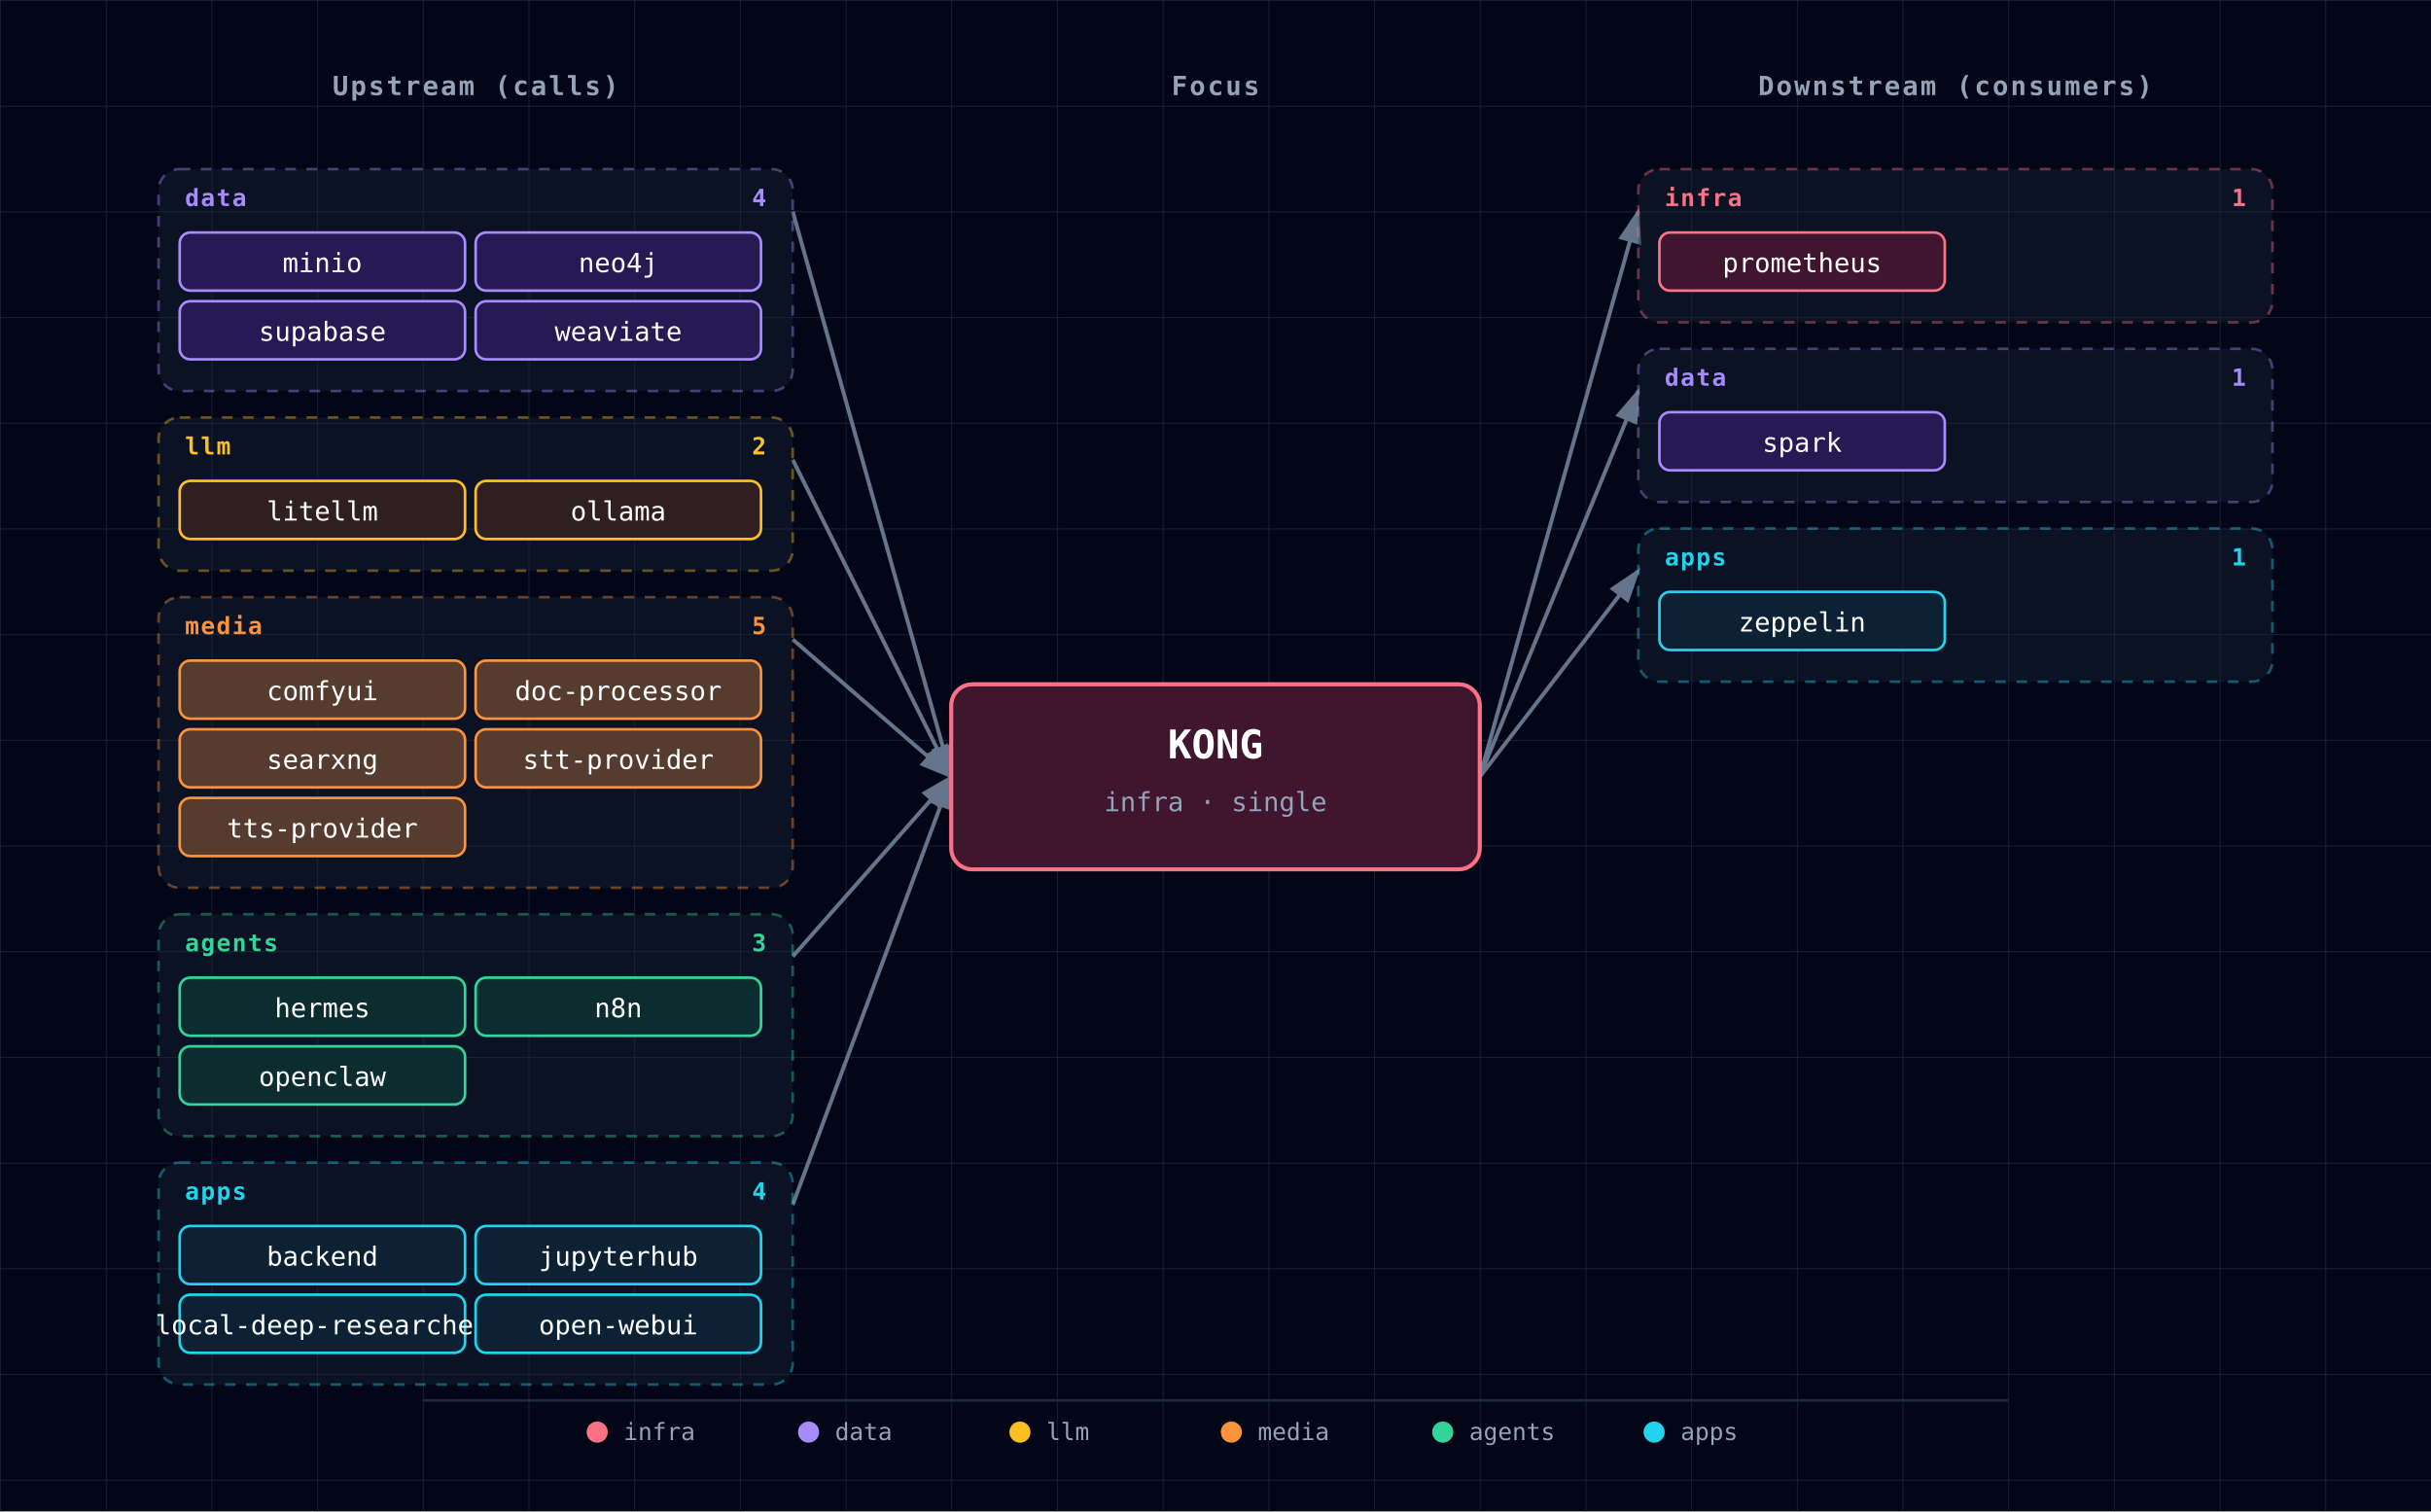
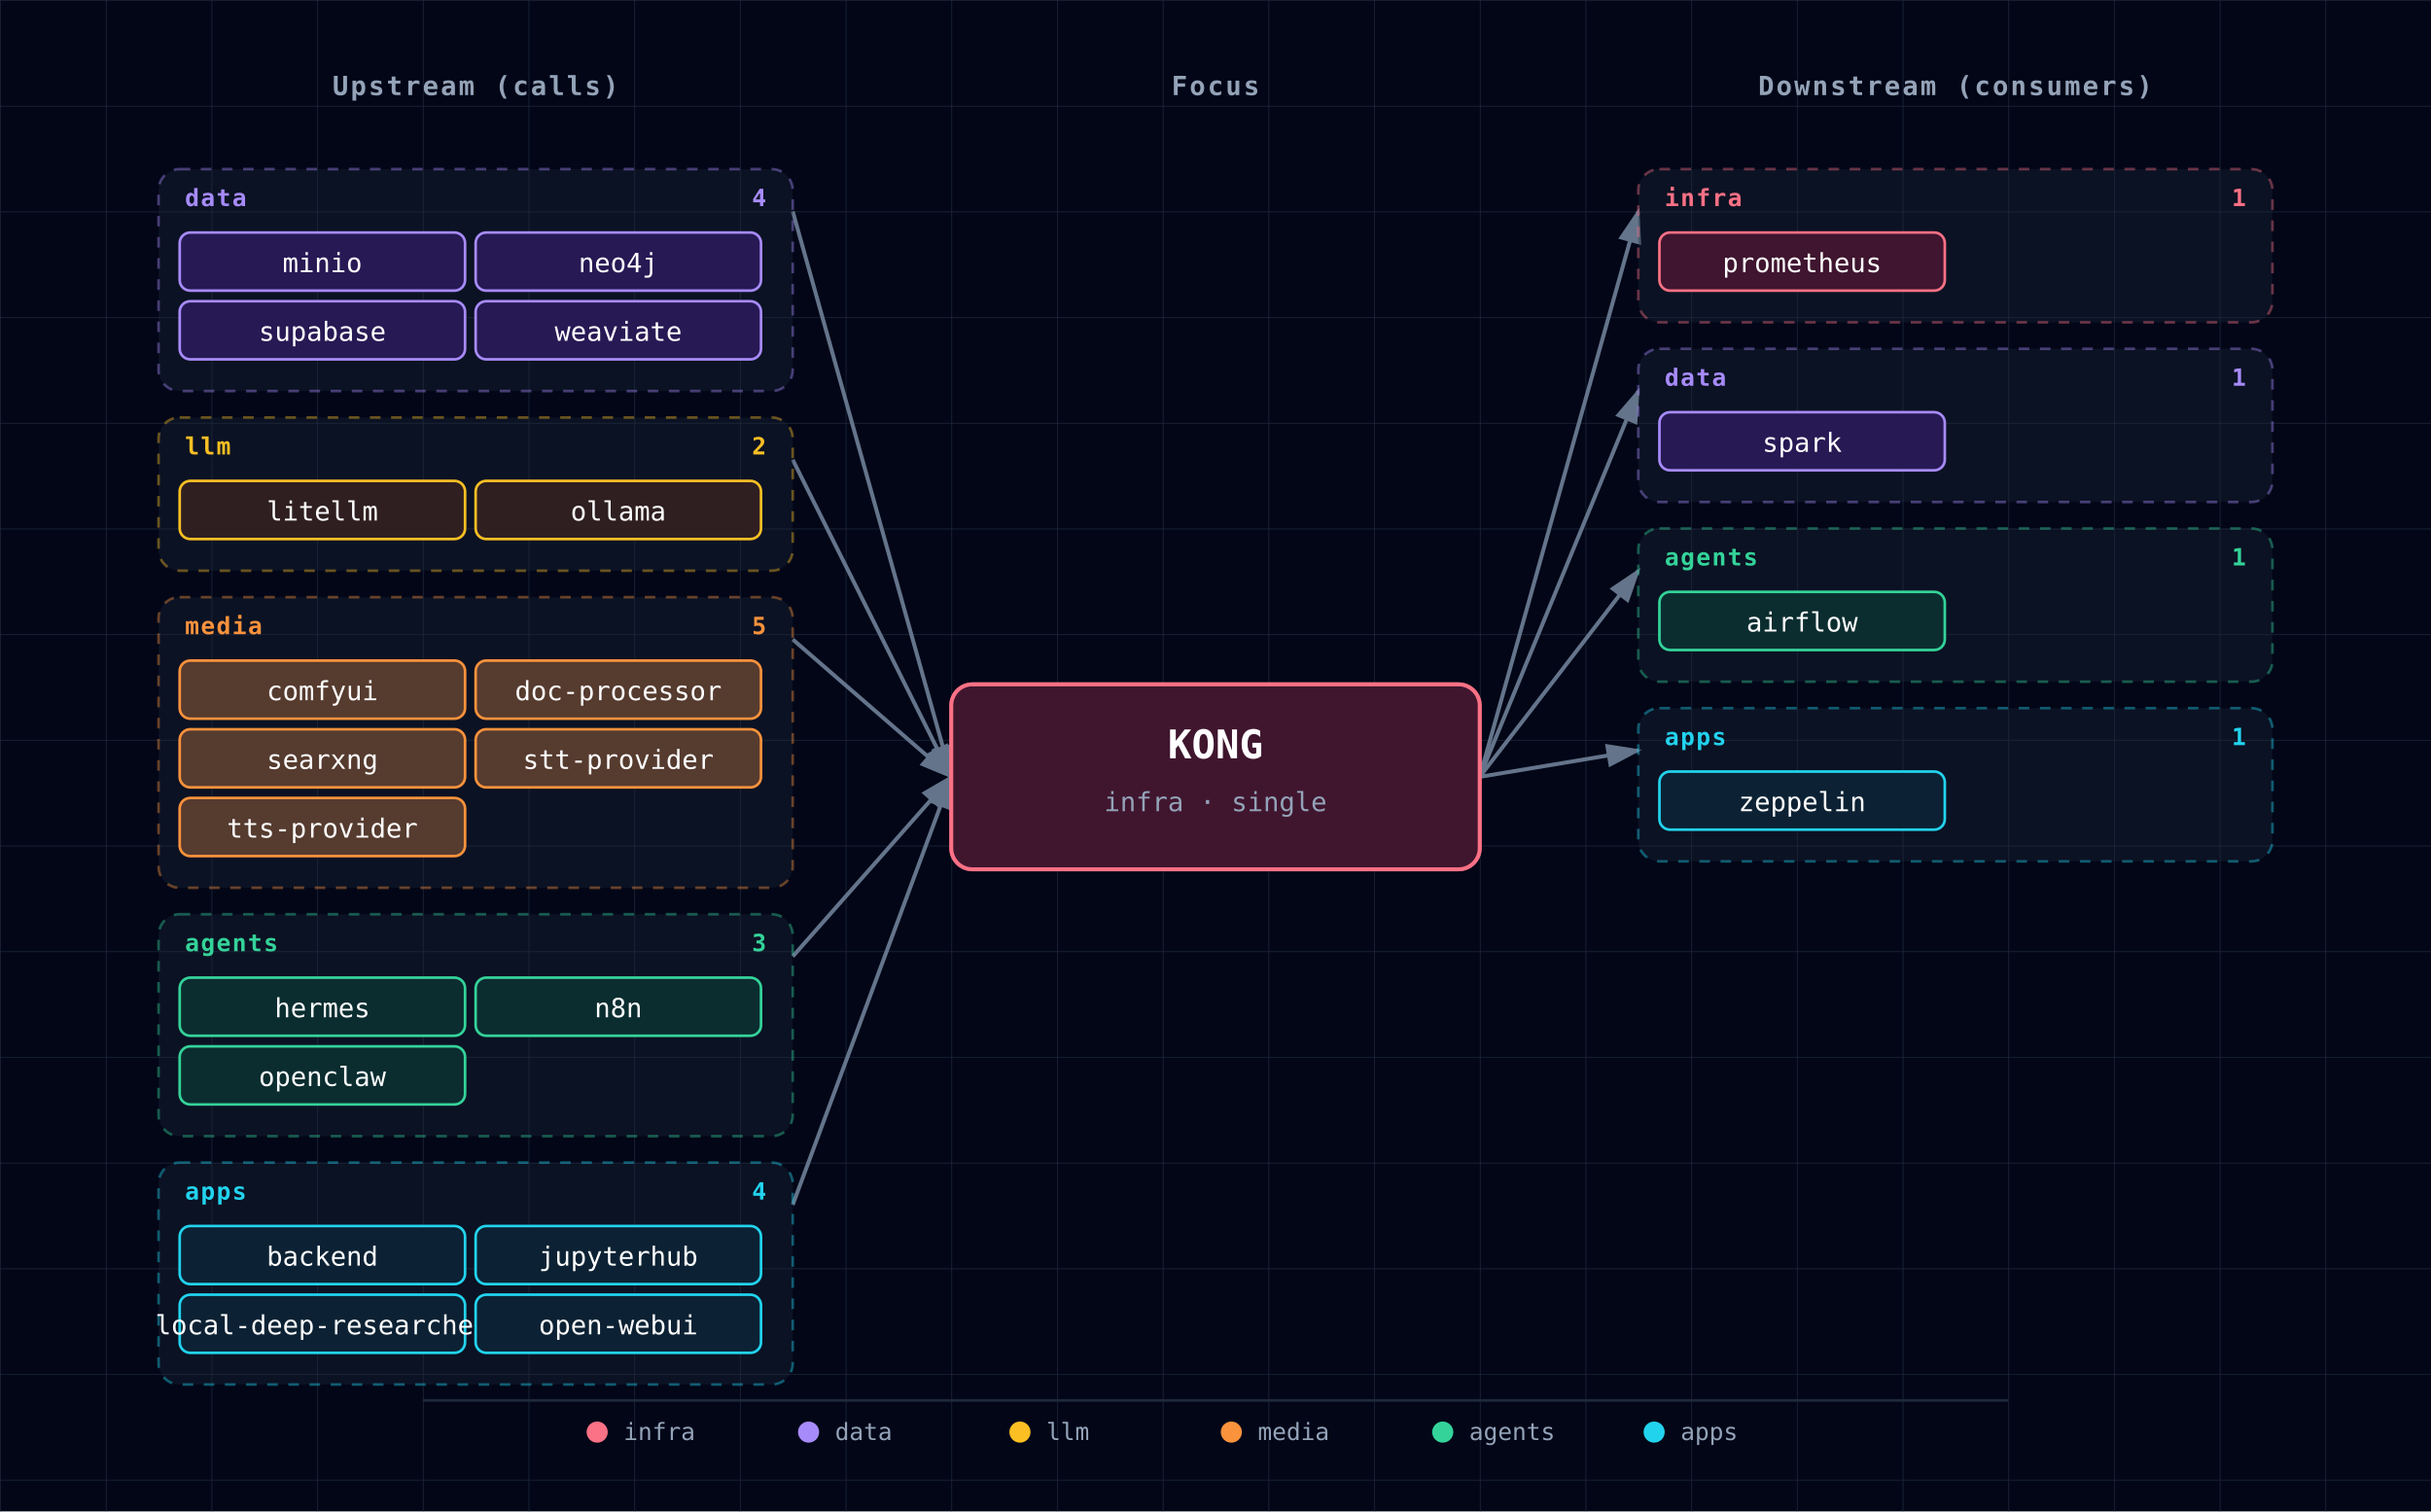
<svg xmlns="http://www.w3.org/2000/svg" viewBox="0 0 920 572" font-family="'JetBrains Mono', 'Fira Code', Menlo, Consolas, monospace">
  <defs>
    <pattern id="grid" width="40" height="40" patternUnits="userSpaceOnUse">
      <path d="M 40 0 L 0 0 0 40" fill="none" stroke="#1e293b" stroke-width="0.5" />
    </pattern>
    <marker id="arrowhead" markerWidth="9" markerHeight="6" refX="8" refY="3" orient="auto">
      <polygon points="0 0, 9 3, 0 6" fill="#64748b" />
    </marker>
    <filter id="focus-glow" x="-50%" y="-50%" width="200%" height="200%">
      <feGaussianBlur in="SourceAlpha" stdDeviation="6" />
      <feFlood flood-color="#fb7185" flood-opacity="0.6" />
      <feComposite in2="SourceAlpha" operator="in" />
      <feMerge>
        <feMergeNode />
        <feMergeNode in="SourceGraphic" />
      </feMerge>
    </filter>
  </defs>
  <rect width="920" height="572" fill="#020617" />
  <rect width="920" height="572" fill="url(#grid)" />
  <text x="180" y="36" fill="#94a3b8" font-size="10" font-weight="600" text-anchor="middle" letter-spacing="0.08em">Upstream (calls)</text>
  <text x="460" y="36" fill="#94a3b8" font-size="10" font-weight="600" text-anchor="middle" letter-spacing="0.08em">Focus</text>
  <text x="740" y="36" fill="#94a3b8" font-size="10" font-weight="600" text-anchor="middle" letter-spacing="0.08em">Downstream (consumers)</text>
  <line x1="300" y1="80" x2="360" y2="294" stroke="#64748b" stroke-width="1.5" marker-end="url(#arrowhead)" />
  <line x1="300" y1="174" x2="360" y2="294" stroke="#64748b" stroke-width="1.5" marker-end="url(#arrowhead)" />
  <line x1="300" y1="242" x2="360" y2="294" stroke="#64748b" stroke-width="1.5" marker-end="url(#arrowhead)" />
  <line x1="300" y1="362" x2="360" y2="294" stroke="#64748b" stroke-width="1.5" marker-end="url(#arrowhead)" />
  <line x1="300" y1="456" x2="360" y2="294" stroke="#64748b" stroke-width="1.5" marker-end="url(#arrowhead)" />
  <line x1="560" y1="294" x2="620" y2="80" stroke="#64748b" stroke-width="1.5" marker-end="url(#arrowhead)" />
  <line x1="560" y1="294" x2="620" y2="148" stroke="#64748b" stroke-width="1.5" marker-end="url(#arrowhead)" />
  <line x1="560" y1="294" x2="620" y2="216" stroke="#64748b" stroke-width="1.5" marker-end="url(#arrowhead)" />
+   <line x1="560" y1="294" x2="620" y2="284" stroke="#64748b" stroke-width="1.5" marker-end="url(#arrowhead)" />
  <g>
    <g class="cluster">
      <rect x="60" y="64" width="240" height="84" rx="8" fill="rgba(30,41,59,0.35)" stroke="#a78bfa" stroke-width="1" stroke-dasharray="4,4" stroke-opacity="0.4" />
      <text x="70" y="78" fill="#a78bfa" font-size="9" font-weight="700" text-anchor="start" style="letter-spacing:0.06em;text-transform:uppercase;">data</text>
      <text x="290" y="78" fill="#a78bfa" font-size="9" font-weight="600" text-anchor="end">4</text>
    </g>
    <g>
      <rect x="68" y="88" width="108" height="22" rx="4" fill="#0f172a" />
      <rect x="68" y="88" width="108" height="22" rx="4" fill="rgba(76, 29, 149, 0.4)" stroke="#a78bfa" stroke-width="1" />
      <text x="122" y="103" fill="white" font-size="10" text-anchor="middle">minio</text>
    </g>
    <g>
      <rect x="180" y="88" width="108" height="22" rx="4" fill="#0f172a" />
      <rect x="180" y="88" width="108" height="22" rx="4" fill="rgba(76, 29, 149, 0.4)" stroke="#a78bfa" stroke-width="1" />
      <text x="234" y="103" fill="white" font-size="10" text-anchor="middle">neo4j</text>
    </g>
    <g>
      <rect x="68" y="114" width="108" height="22" rx="4" fill="#0f172a" />
      <rect x="68" y="114" width="108" height="22" rx="4" fill="rgba(76, 29, 149, 0.4)" stroke="#a78bfa" stroke-width="1" />
      <text x="122" y="129" fill="white" font-size="10" text-anchor="middle">supabase</text>
    </g>
    <g>
      <rect x="180" y="114" width="108" height="22" rx="4" fill="#0f172a" />
      <rect x="180" y="114" width="108" height="22" rx="4" fill="rgba(76, 29, 149, 0.4)" stroke="#a78bfa" stroke-width="1" />
      <text x="234" y="129" fill="white" font-size="10" text-anchor="middle">weaviate</text>
    </g>
    <g class="cluster">
      <rect x="60" y="158" width="240" height="58" rx="8" fill="rgba(30,41,59,0.35)" stroke="#fbbf24" stroke-width="1" stroke-dasharray="4,4" stroke-opacity="0.4" />
      <text x="70" y="172" fill="#fbbf24" font-size="9" font-weight="700" text-anchor="start" style="letter-spacing:0.06em;text-transform:uppercase;">llm</text>
      <text x="290" y="172" fill="#fbbf24" font-size="9" font-weight="600" text-anchor="end">2</text>
    </g>
    <g>
      <rect x="68" y="182" width="108" height="22" rx="4" fill="#0f172a" />
      <rect x="68" y="182" width="108" height="22" rx="4" fill="rgba(120, 53, 15, 0.3)" stroke="#fbbf24" stroke-width="1" />
      <text x="122" y="197" fill="white" font-size="10" text-anchor="middle">litellm</text>
    </g>
    <g>
      <rect x="180" y="182" width="108" height="22" rx="4" fill="#0f172a" />
      <rect x="180" y="182" width="108" height="22" rx="4" fill="rgba(120, 53, 15, 0.3)" stroke="#fbbf24" stroke-width="1" />
      <text x="234" y="197" fill="white" font-size="10" text-anchor="middle">ollama</text>
    </g>
    <g class="cluster">
      <rect x="60" y="226" width="240" height="110" rx="8" fill="rgba(30,41,59,0.35)" stroke="#fb923c" stroke-width="1" stroke-dasharray="4,4" stroke-opacity="0.4" />
      <text x="70" y="240" fill="#fb923c" font-size="9" font-weight="700" text-anchor="start" style="letter-spacing:0.06em;text-transform:uppercase;">media</text>
      <text x="290" y="240" fill="#fb923c" font-size="9" font-weight="600" text-anchor="end">5</text>
    </g>
    <g>
      <rect x="68" y="250" width="108" height="22" rx="4" fill="#0f172a" />
      <rect x="68" y="250" width="108" height="22" rx="4" fill="rgba(251, 146, 60, 0.3)" stroke="#fb923c" stroke-width="1" />
      <text x="122" y="265" fill="white" font-size="10" text-anchor="middle">comfyui</text>
    </g>
    <g>
      <rect x="180" y="250" width="108" height="22" rx="4" fill="#0f172a" />
      <rect x="180" y="250" width="108" height="22" rx="4" fill="rgba(251, 146, 60, 0.3)" stroke="#fb923c" stroke-width="1" />
      <text x="234" y="265" fill="white" font-size="10" text-anchor="middle">doc-processor</text>
    </g>
    <g>
      <rect x="68" y="276" width="108" height="22" rx="4" fill="#0f172a" />
      <rect x="68" y="276" width="108" height="22" rx="4" fill="rgba(251, 146, 60, 0.3)" stroke="#fb923c" stroke-width="1" />
      <text x="122" y="291" fill="white" font-size="10" text-anchor="middle">searxng</text>
    </g>
    <g>
      <rect x="180" y="276" width="108" height="22" rx="4" fill="#0f172a" />
      <rect x="180" y="276" width="108" height="22" rx="4" fill="rgba(251, 146, 60, 0.3)" stroke="#fb923c" stroke-width="1" />
      <text x="234" y="291" fill="white" font-size="10" text-anchor="middle">stt-provider</text>
    </g>
    <g>
      <rect x="68" y="302" width="108" height="22" rx="4" fill="#0f172a" />
      <rect x="68" y="302" width="108" height="22" rx="4" fill="rgba(251, 146, 60, 0.3)" stroke="#fb923c" stroke-width="1" />
      <text x="122" y="317" fill="white" font-size="10" text-anchor="middle">tts-provider</text>
    </g>
    <g class="cluster">
      <rect x="60" y="346" width="240" height="84" rx="8" fill="rgba(30,41,59,0.35)" stroke="#34d399" stroke-width="1" stroke-dasharray="4,4" stroke-opacity="0.4" />
      <text x="70" y="360" fill="#34d399" font-size="9" font-weight="700" text-anchor="start" style="letter-spacing:0.06em;text-transform:uppercase;">agents</text>
      <text x="290" y="360" fill="#34d399" font-size="9" font-weight="600" text-anchor="end">3</text>
    </g>
    <g>
      <rect x="68" y="370" width="108" height="22" rx="4" fill="#0f172a" />
      <rect x="68" y="370" width="108" height="22" rx="4" fill="rgba(6, 78, 59, 0.4)" stroke="#34d399" stroke-width="1" />
      <text x="122" y="385" fill="white" font-size="10" text-anchor="middle">hermes</text>
    </g>
    <g>
      <rect x="180" y="370" width="108" height="22" rx="4" fill="#0f172a" />
      <rect x="180" y="370" width="108" height="22" rx="4" fill="rgba(6, 78, 59, 0.4)" stroke="#34d399" stroke-width="1" />
      <text x="234" y="385" fill="white" font-size="10" text-anchor="middle">n8n</text>
    </g>
    <g>
      <rect x="68" y="396" width="108" height="22" rx="4" fill="#0f172a" />
      <rect x="68" y="396" width="108" height="22" rx="4" fill="rgba(6, 78, 59, 0.4)" stroke="#34d399" stroke-width="1" />
      <text x="122" y="411" fill="white" font-size="10" text-anchor="middle">openclaw</text>
    </g>
    <g class="cluster">
      <rect x="60" y="440" width="240" height="84" rx="8" fill="rgba(30,41,59,0.35)" stroke="#22d3ee" stroke-width="1" stroke-dasharray="4,4" stroke-opacity="0.4" />
      <text x="70" y="454" fill="#22d3ee" font-size="9" font-weight="700" text-anchor="start" style="letter-spacing:0.06em;text-transform:uppercase;">apps</text>
      <text x="290" y="454" fill="#22d3ee" font-size="9" font-weight="600" text-anchor="end">4</text>
    </g>
    <g>
      <rect x="68" y="464" width="108" height="22" rx="4" fill="#0f172a" />
      <rect x="68" y="464" width="108" height="22" rx="4" fill="rgba(8, 51, 68, 0.4)" stroke="#22d3ee" stroke-width="1" />
      <text x="122" y="479" fill="white" font-size="10" text-anchor="middle">backend</text>
    </g>
    <g>
      <rect x="180" y="464" width="108" height="22" rx="4" fill="#0f172a" />
      <rect x="180" y="464" width="108" height="22" rx="4" fill="rgba(8, 51, 68, 0.4)" stroke="#22d3ee" stroke-width="1" />
      <text x="234" y="479" fill="white" font-size="10" text-anchor="middle">jupyterhub</text>
    </g>
    <g>
      <rect x="68" y="490" width="108" height="22" rx="4" fill="#0f172a" />
      <rect x="68" y="490" width="108" height="22" rx="4" fill="rgba(8, 51, 68, 0.4)" stroke="#22d3ee" stroke-width="1" />
      <text x="122" y="505" fill="white" font-size="10" text-anchor="middle">local-deep-researcher</text>
    </g>
    <g>
      <rect x="180" y="490" width="108" height="22" rx="4" fill="#0f172a" />
      <rect x="180" y="490" width="108" height="22" rx="4" fill="rgba(8, 51, 68, 0.4)" stroke="#22d3ee" stroke-width="1" />
      <text x="234" y="505" fill="white" font-size="10" text-anchor="middle">open-webui</text>
    </g>
  </g>
  <g>
    <g class="cluster">
      <rect x="620" y="64" width="240" height="58" rx="8" fill="rgba(30,41,59,0.35)" stroke="#fb7185" stroke-width="1" stroke-dasharray="4,4" stroke-opacity="0.4" />
      <text x="630" y="78" fill="#fb7185" font-size="9" font-weight="700" text-anchor="start" style="letter-spacing:0.06em;text-transform:uppercase;">infra</text>
      <text x="850" y="78" fill="#fb7185" font-size="9" font-weight="600" text-anchor="end">1</text>
    </g>
    <g>
      <rect x="628" y="88" width="108" height="22" rx="4" fill="#0f172a" />
      <rect x="628" y="88" width="108" height="22" rx="4" fill="rgba(136, 19, 55, 0.4)" stroke="#fb7185" stroke-width="1" />
      <text x="682" y="103" fill="white" font-size="10" text-anchor="middle">prometheus</text>
    </g>
    <g class="cluster">
      <rect x="620" y="132" width="240" height="58" rx="8" fill="rgba(30,41,59,0.35)" stroke="#a78bfa" stroke-width="1" stroke-dasharray="4,4" stroke-opacity="0.4" />
      <text x="630" y="146" fill="#a78bfa" font-size="9" font-weight="700" text-anchor="start" style="letter-spacing:0.06em;text-transform:uppercase;">data</text>
      <text x="850" y="146" fill="#a78bfa" font-size="9" font-weight="600" text-anchor="end">1</text>
    </g>
    <g>
      <rect x="628" y="156" width="108" height="22" rx="4" fill="#0f172a" />
      <rect x="628" y="156" width="108" height="22" rx="4" fill="rgba(76, 29, 149, 0.4)" stroke="#a78bfa" stroke-width="1" />
      <text x="682" y="171" fill="white" font-size="10" text-anchor="middle">spark</text>
    </g>
    <g class="cluster">
-       <rect x="620" y="200" width="240" height="58" rx="8" fill="rgba(30,41,59,0.35)" stroke="#22d3ee" stroke-width="1" stroke-dasharray="4,4" stroke-opacity="0.4" />
-       <text x="630" y="214" fill="#22d3ee" font-size="9" font-weight="700" text-anchor="start" style="letter-spacing:0.06em;text-transform:uppercase;">apps</text>
-       <text x="850" y="214" fill="#22d3ee" font-size="9" font-weight="600" text-anchor="end">1</text>
+       <rect x="620" y="200" width="240" height="58" rx="8" fill="rgba(30,41,59,0.35)" stroke="#34d399" stroke-width="1" stroke-dasharray="4,4" stroke-opacity="0.4" />
+       <text x="630" y="214" fill="#34d399" font-size="9" font-weight="700" text-anchor="start" style="letter-spacing:0.06em;text-transform:uppercase;">agents</text>
+       <text x="850" y="214" fill="#34d399" font-size="9" font-weight="600" text-anchor="end">1</text>
    </g>
    <g>
      <rect x="628" y="224" width="108" height="22" rx="4" fill="#0f172a" />
-       <rect x="628" y="224" width="108" height="22" rx="4" fill="rgba(8, 51, 68, 0.4)" stroke="#22d3ee" stroke-width="1" />
-       <text x="682" y="239" fill="white" font-size="10" text-anchor="middle">zeppelin</text>
+       <rect x="628" y="224" width="108" height="22" rx="4" fill="rgba(6, 78, 59, 0.4)" stroke="#34d399" stroke-width="1" />
+       <text x="682" y="239" fill="white" font-size="10" text-anchor="middle">airflow</text>
+     </g>
+     <g class="cluster">
+       <rect x="620" y="268" width="240" height="58" rx="8" fill="rgba(30,41,59,0.35)" stroke="#22d3ee" stroke-width="1" stroke-dasharray="4,4" stroke-opacity="0.4" />
+       <text x="630" y="282" fill="#22d3ee" font-size="9" font-weight="700" text-anchor="start" style="letter-spacing:0.06em;text-transform:uppercase;">apps</text>
+       <text x="850" y="282" fill="#22d3ee" font-size="9" font-weight="600" text-anchor="end">1</text>
+     </g>
+     <g>
+       <rect x="628" y="292" width="108" height="22" rx="4" fill="#0f172a" />
+       <rect x="628" y="292" width="108" height="22" rx="4" fill="rgba(8, 51, 68, 0.4)" stroke="#22d3ee" stroke-width="1" />
+       <text x="682" y="307" fill="white" font-size="10" text-anchor="middle">zeppelin</text>
    </g>
  </g>
  <g class="focus" filter="url(#focus-glow)">
    <rect x="360" y="259" width="200" height="70" rx="8" fill="#0f172a" />
    <rect x="360" y="259" width="200" height="70" rx="8" fill="rgba(136, 19, 55, 0.4)" stroke="#fb7185" stroke-width="1.5" />
    <text x="460" y="287" fill="white" font-size="15" font-weight="700" text-anchor="middle">KONG</text>
    <text x="460" y="307" fill="#94a3b8" font-size="10" text-anchor="middle">infra · single</text>
  </g>
  <g class="legend">
    <line x1="160" y1="530" x2="760" y2="530" stroke="#1e293b" stroke-width="1" />
    <circle cx="226" cy="542" r="4" fill="#fb7185" />
    <text x="236" y="545" fill="#94a3b8" font-size="9" font-weight="400" text-anchor="start">infra</text>
    <circle cx="306" cy="542" r="4" fill="#a78bfa" />
    <text x="316" y="545" fill="#94a3b8" font-size="9" font-weight="400" text-anchor="start">data</text>
    <circle cx="386" cy="542" r="4" fill="#fbbf24" />
    <text x="396" y="545" fill="#94a3b8" font-size="9" font-weight="400" text-anchor="start">llm</text>
    <circle cx="466" cy="542" r="4" fill="#fb923c" />
    <text x="476" y="545" fill="#94a3b8" font-size="9" font-weight="400" text-anchor="start">media</text>
    <circle cx="546" cy="542" r="4" fill="#34d399" />
    <text x="556" y="545" fill="#94a3b8" font-size="9" font-weight="400" text-anchor="start">agents</text>
    <circle cx="626" cy="542" r="4" fill="#22d3ee" />
    <text x="636" y="545" fill="#94a3b8" font-size="9" font-weight="400" text-anchor="start">apps</text>
  </g>
</svg>
